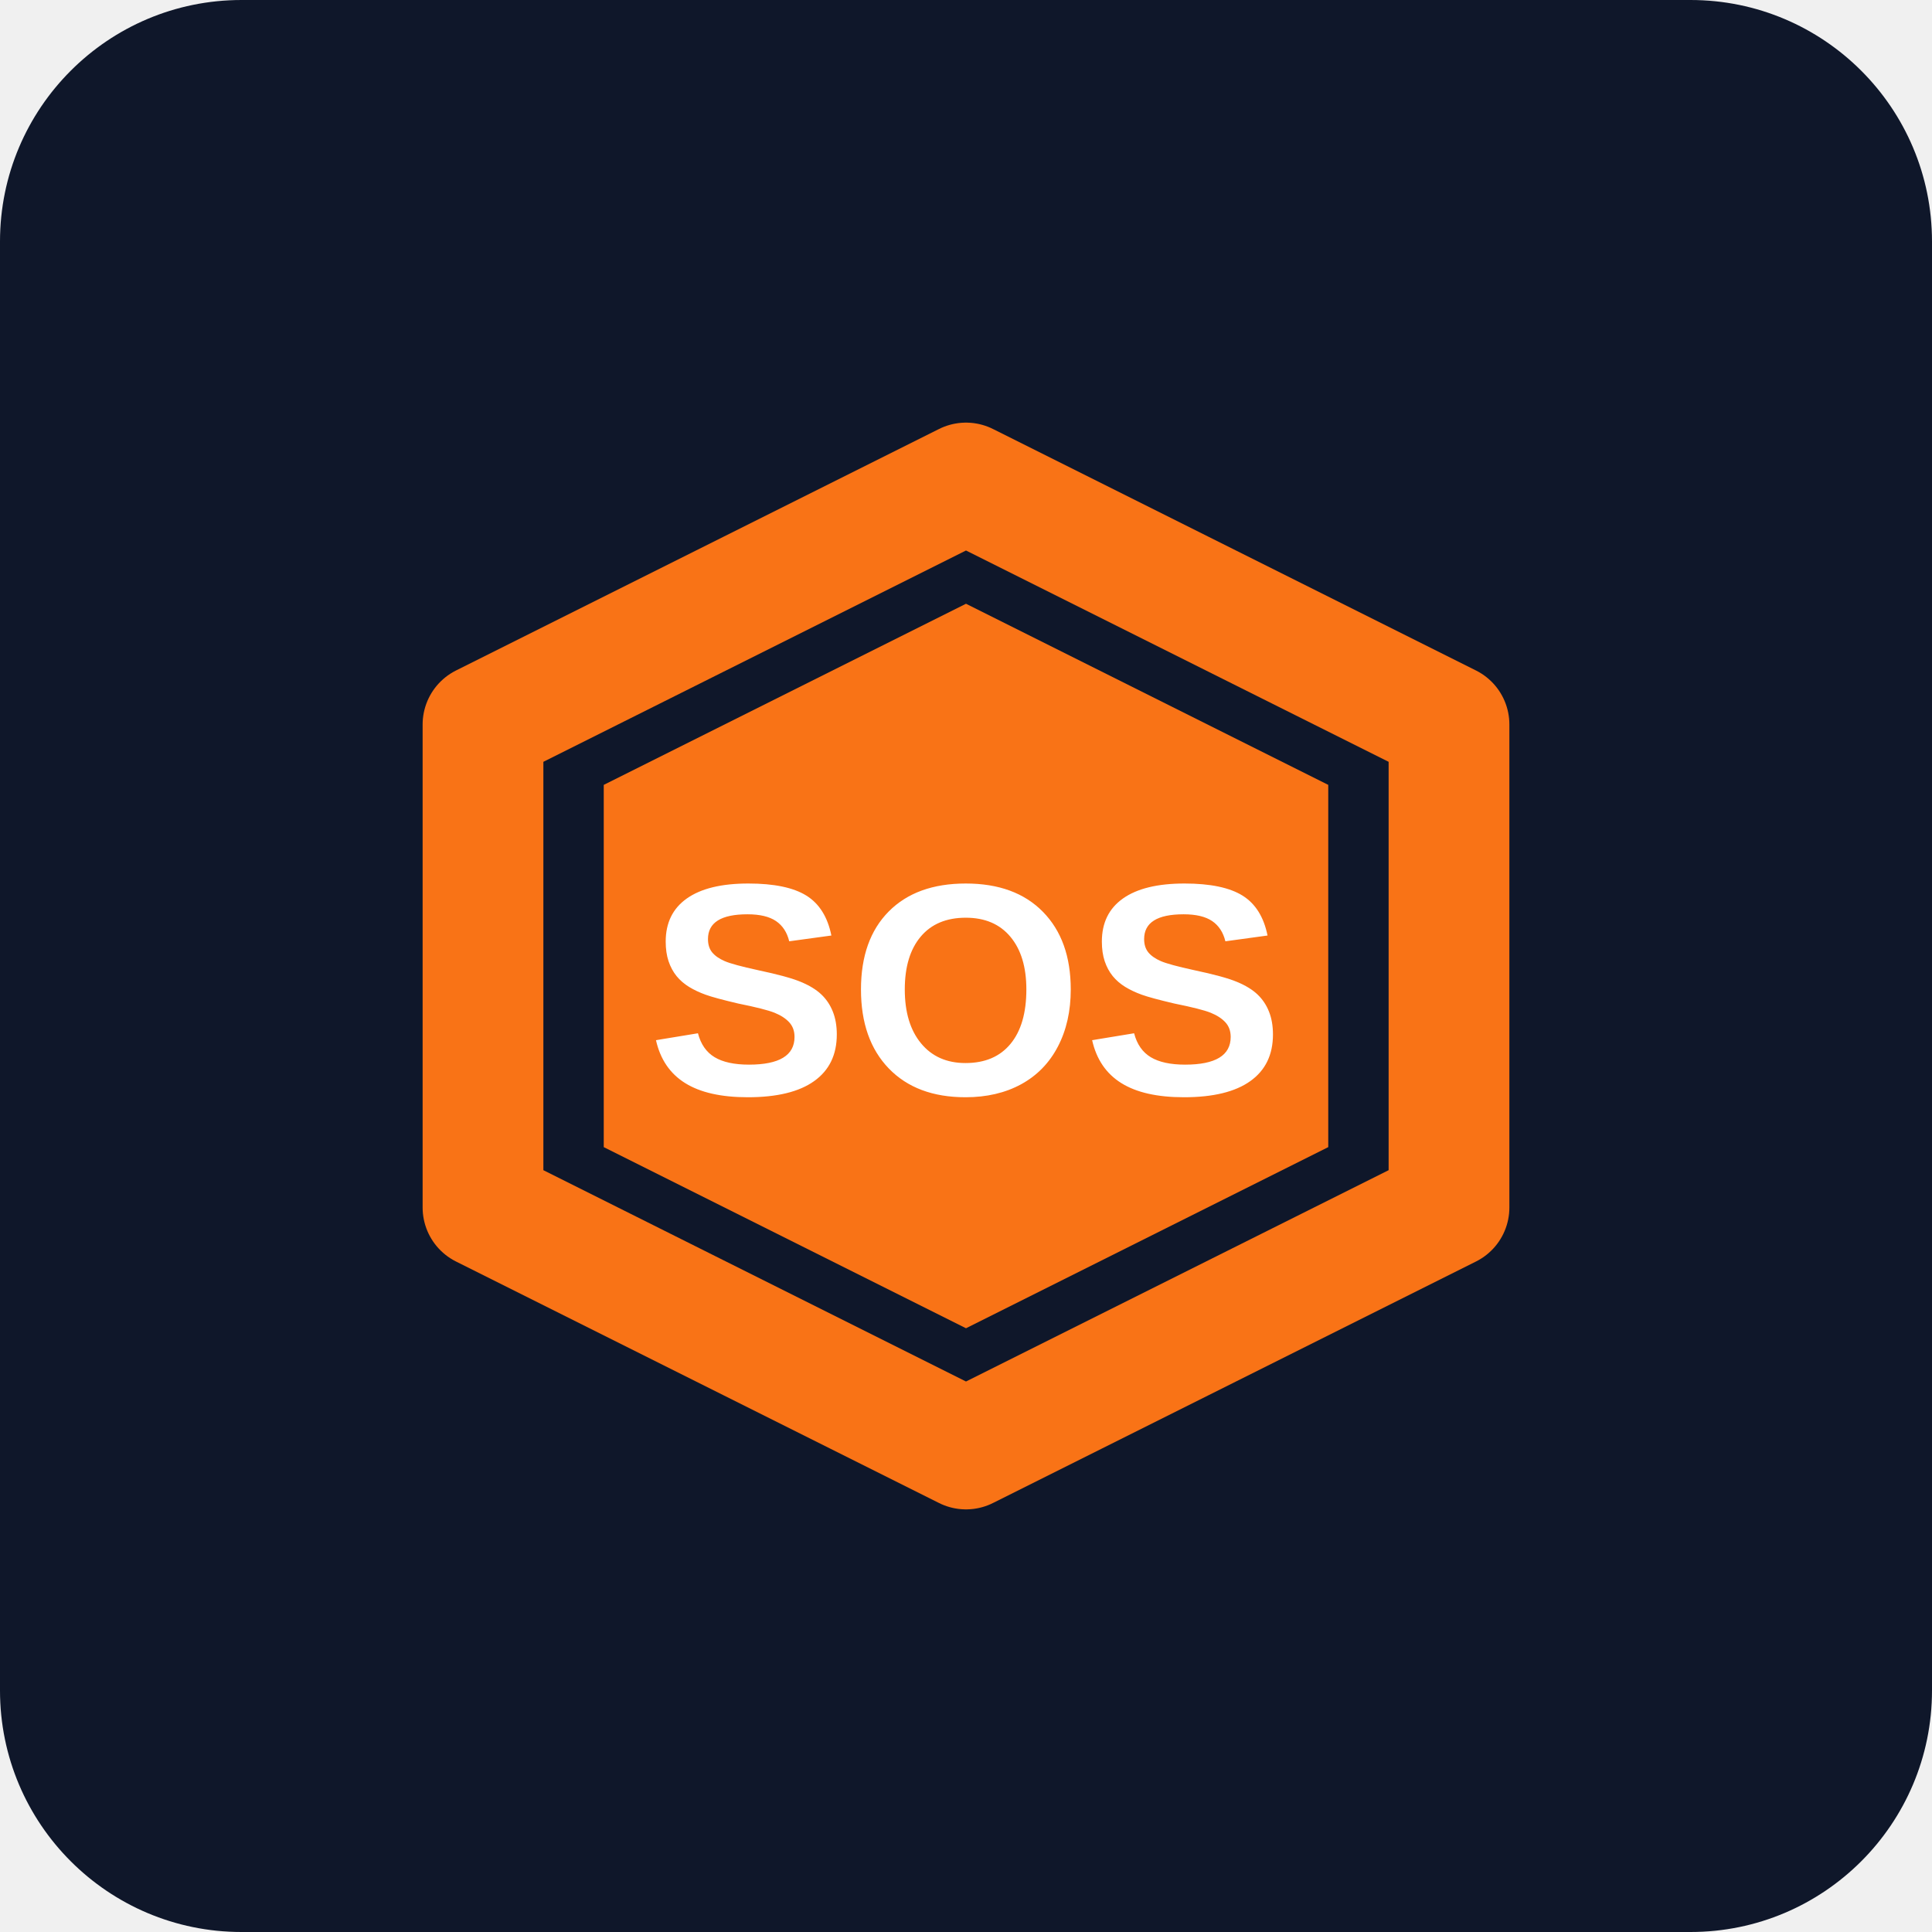
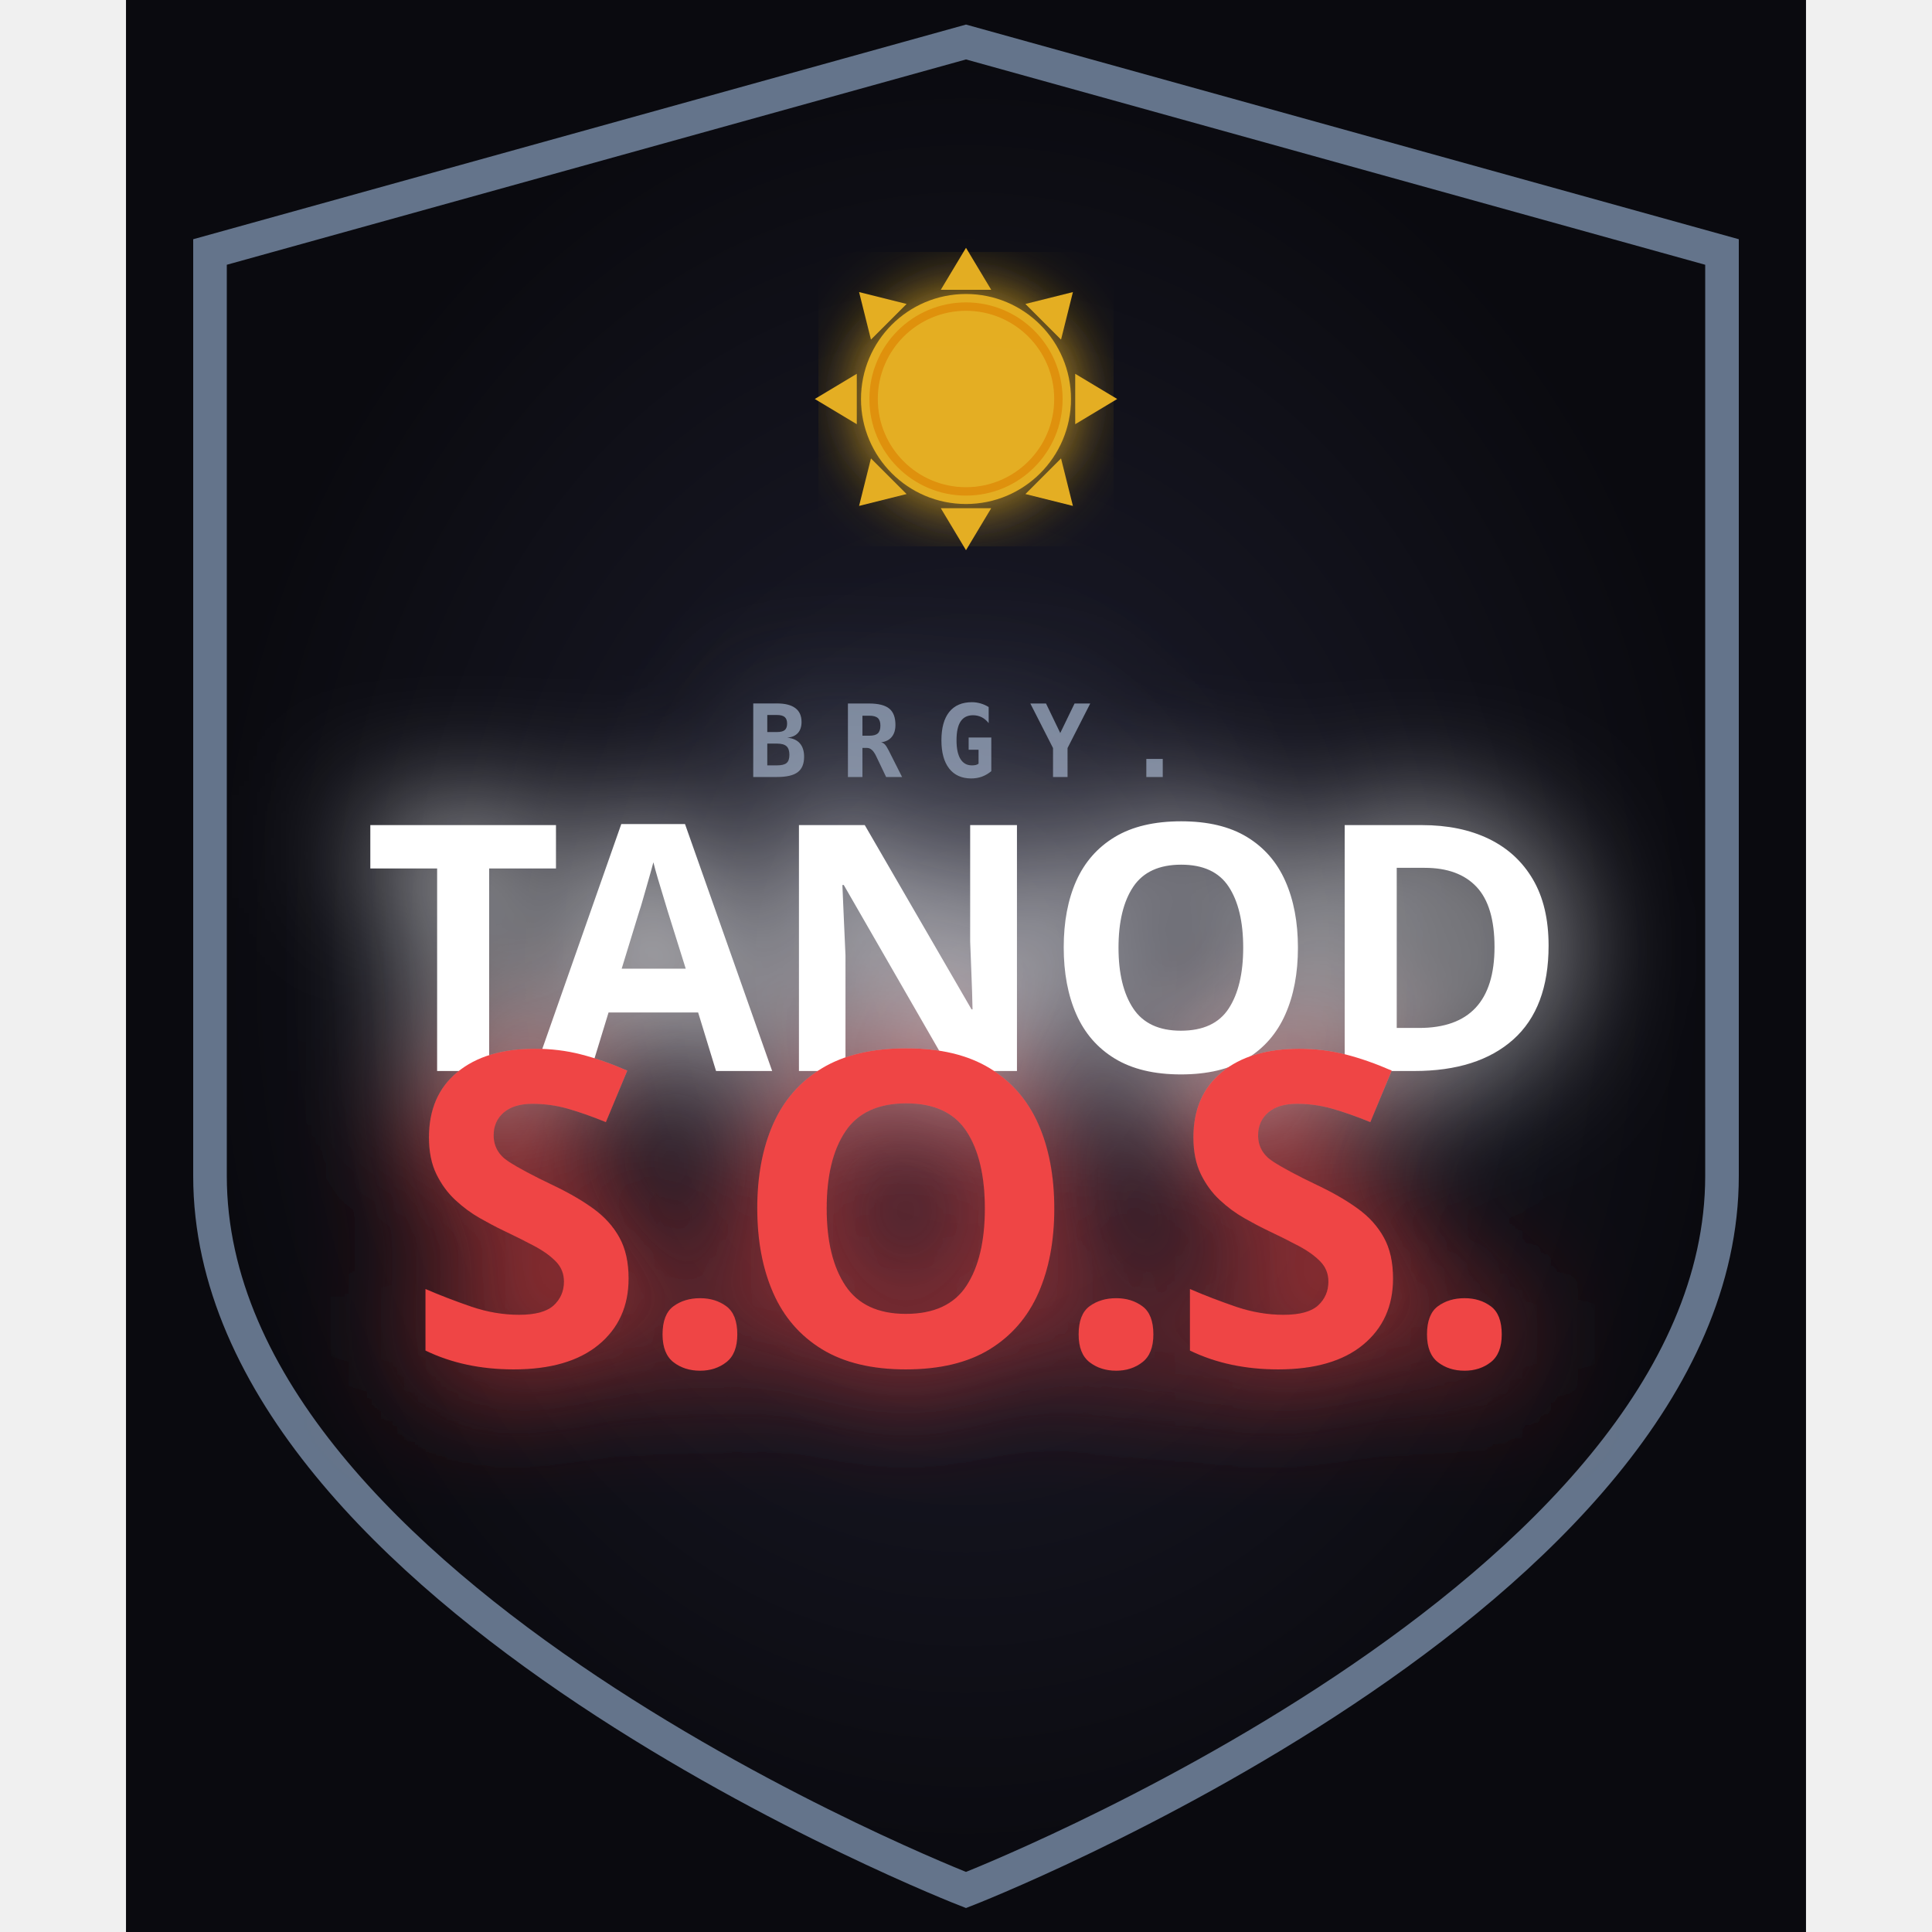
- <svg xmlns="http://www.w3.org/2000/svg" width="512" height="512" viewBox="0 0 512 512" fill="none">
-   <rect width="512" height="512" rx="64" fill="#0F172A" />
-   <path d="M256 128L128 192V320L256 384L384 320V192L256 128Z" stroke="#F97316" stroke-width="32" stroke-linecap="round" stroke-linejoin="round" />
-   <path d="M256 160L160 208V304L256 352L352 304V208L256 160Z" fill="#F97316" />
-   <text x="256" y="290" font-family="Arial" font-size="80" fill="white" text-anchor="middle" font-weight="bold">SOS</text>
+ <svg xmlns="http://www.w3.org/2000/svg" width="512" height="512" viewBox="0 0 400 460" fill="none">
+   <defs>
+     <radialGradient id="logoBackground" cx="50%" cy="50%" r="50%">
+       <stop offset="0%" stop-color="#1e1e2e" />
+       <stop offset="100%" stop-color="#0a0a0f" />
+     </radialGradient>
+     <linearGradient id="shieldBorder" x1="0" y1="0" x2="400" y2="460">
+       <stop offset="0%" stop-color="#64748b" />
+       <stop offset="50%" stop-color="#1e293b" />
+       <stop offset="100%" stop-color="#ef4444" />
+     </linearGradient>
+     <filter id="emeraldGlow" x="-20%" y="-20%" width="140%" height="140%">
+       <feGaussianBlur stdDeviation="8" result="blur" />
+       <feComposite in="SourceGraphic" in2="blur" operator="over" />
+     </filter>
+     <filter id="crimsonGlow" x="-20%" y="-20%" width="140%" height="140%">
+       <feGaussianBlur stdDeviation="15" result="blur" />
+       <feComposite in="SourceGraphic" in2="blur" operator="over" />
+     </filter>
+     <clipPath id="shieldShape">
+       <path d="M200 10 L380 60 L380 280 C380 380 200 450 200 450 C200 450 20 380 20 280 L20 60 L200 10Z" />
+     </clipPath>
+   </defs>
+   <rect width="400" height="460" fill="#0a0a0f" />
+   <path d="M200 10 L380 60 L380 280 C380 380 200 450 200 450 C200 450 20 380 20 280 L20 60 L200 10Z" fill="url(#logoBackground)" stroke="url(#shieldBorder)" stroke-width="8" />
+   <g transform="translate(200, 95)" opacity="0.9">
+     <circle r="25" fill="#fbbf24" filter="url(#emeraldGlow)" />
+     <circle r="22" fill="#fbbf24" stroke="#f59e0b" stroke-width="2" />
+     <path d="M0 -36 L6 -26 L-6 -26 Z" fill="#fbbf24" transform="rotate(0)" />
+     <path d="M0 -36 L6 -26 L-6 -26 Z" fill="#fbbf24" transform="rotate(45)" />
+     <path d="M0 -36 L6 -26 L-6 -26 Z" fill="#fbbf24" transform="rotate(90)" />
+     <path d="M0 -36 L6 -26 L-6 -26 Z" fill="#fbbf24" transform="rotate(135)" />
+     <path d="M0 -36 L6 -26 L-6 -26 Z" fill="#fbbf24" transform="rotate(180)" />
+     <path d="M0 -36 L6 -26 L-6 -26 Z" fill="#fbbf24" transform="rotate(225)" />
+     <path d="M0 -36 L6 -26 L-6 -26 Z" fill="#fbbf24" transform="rotate(270)" />
+     <path d="M0 -36 L6 -26 L-6 -26 Z" fill="#fbbf24" transform="rotate(315)" />
+   </g>
+   <g filter="url(#crimsonGlow)">
+     <text x="200" y="185" text-anchor="middle" font-family="monospace" font-weight="900" font-size="24" fill="#94a3b8" letter-spacing="8" opacity="0.8">BRGY.</text>
+     <text x="200" y="255" text-anchor="middle" font-family="sans-serif" font-weight="900" font-size="82" fill="white" letter-spacing="-1px">TANOD</text>
+     <text x="200" y="325" text-anchor="middle" font-family="sans-serif" font-weight="900" font-size="104" fill="#ef4444" letter-spacing="-2px">S.O.S.</text>
+   </g>
</svg>
